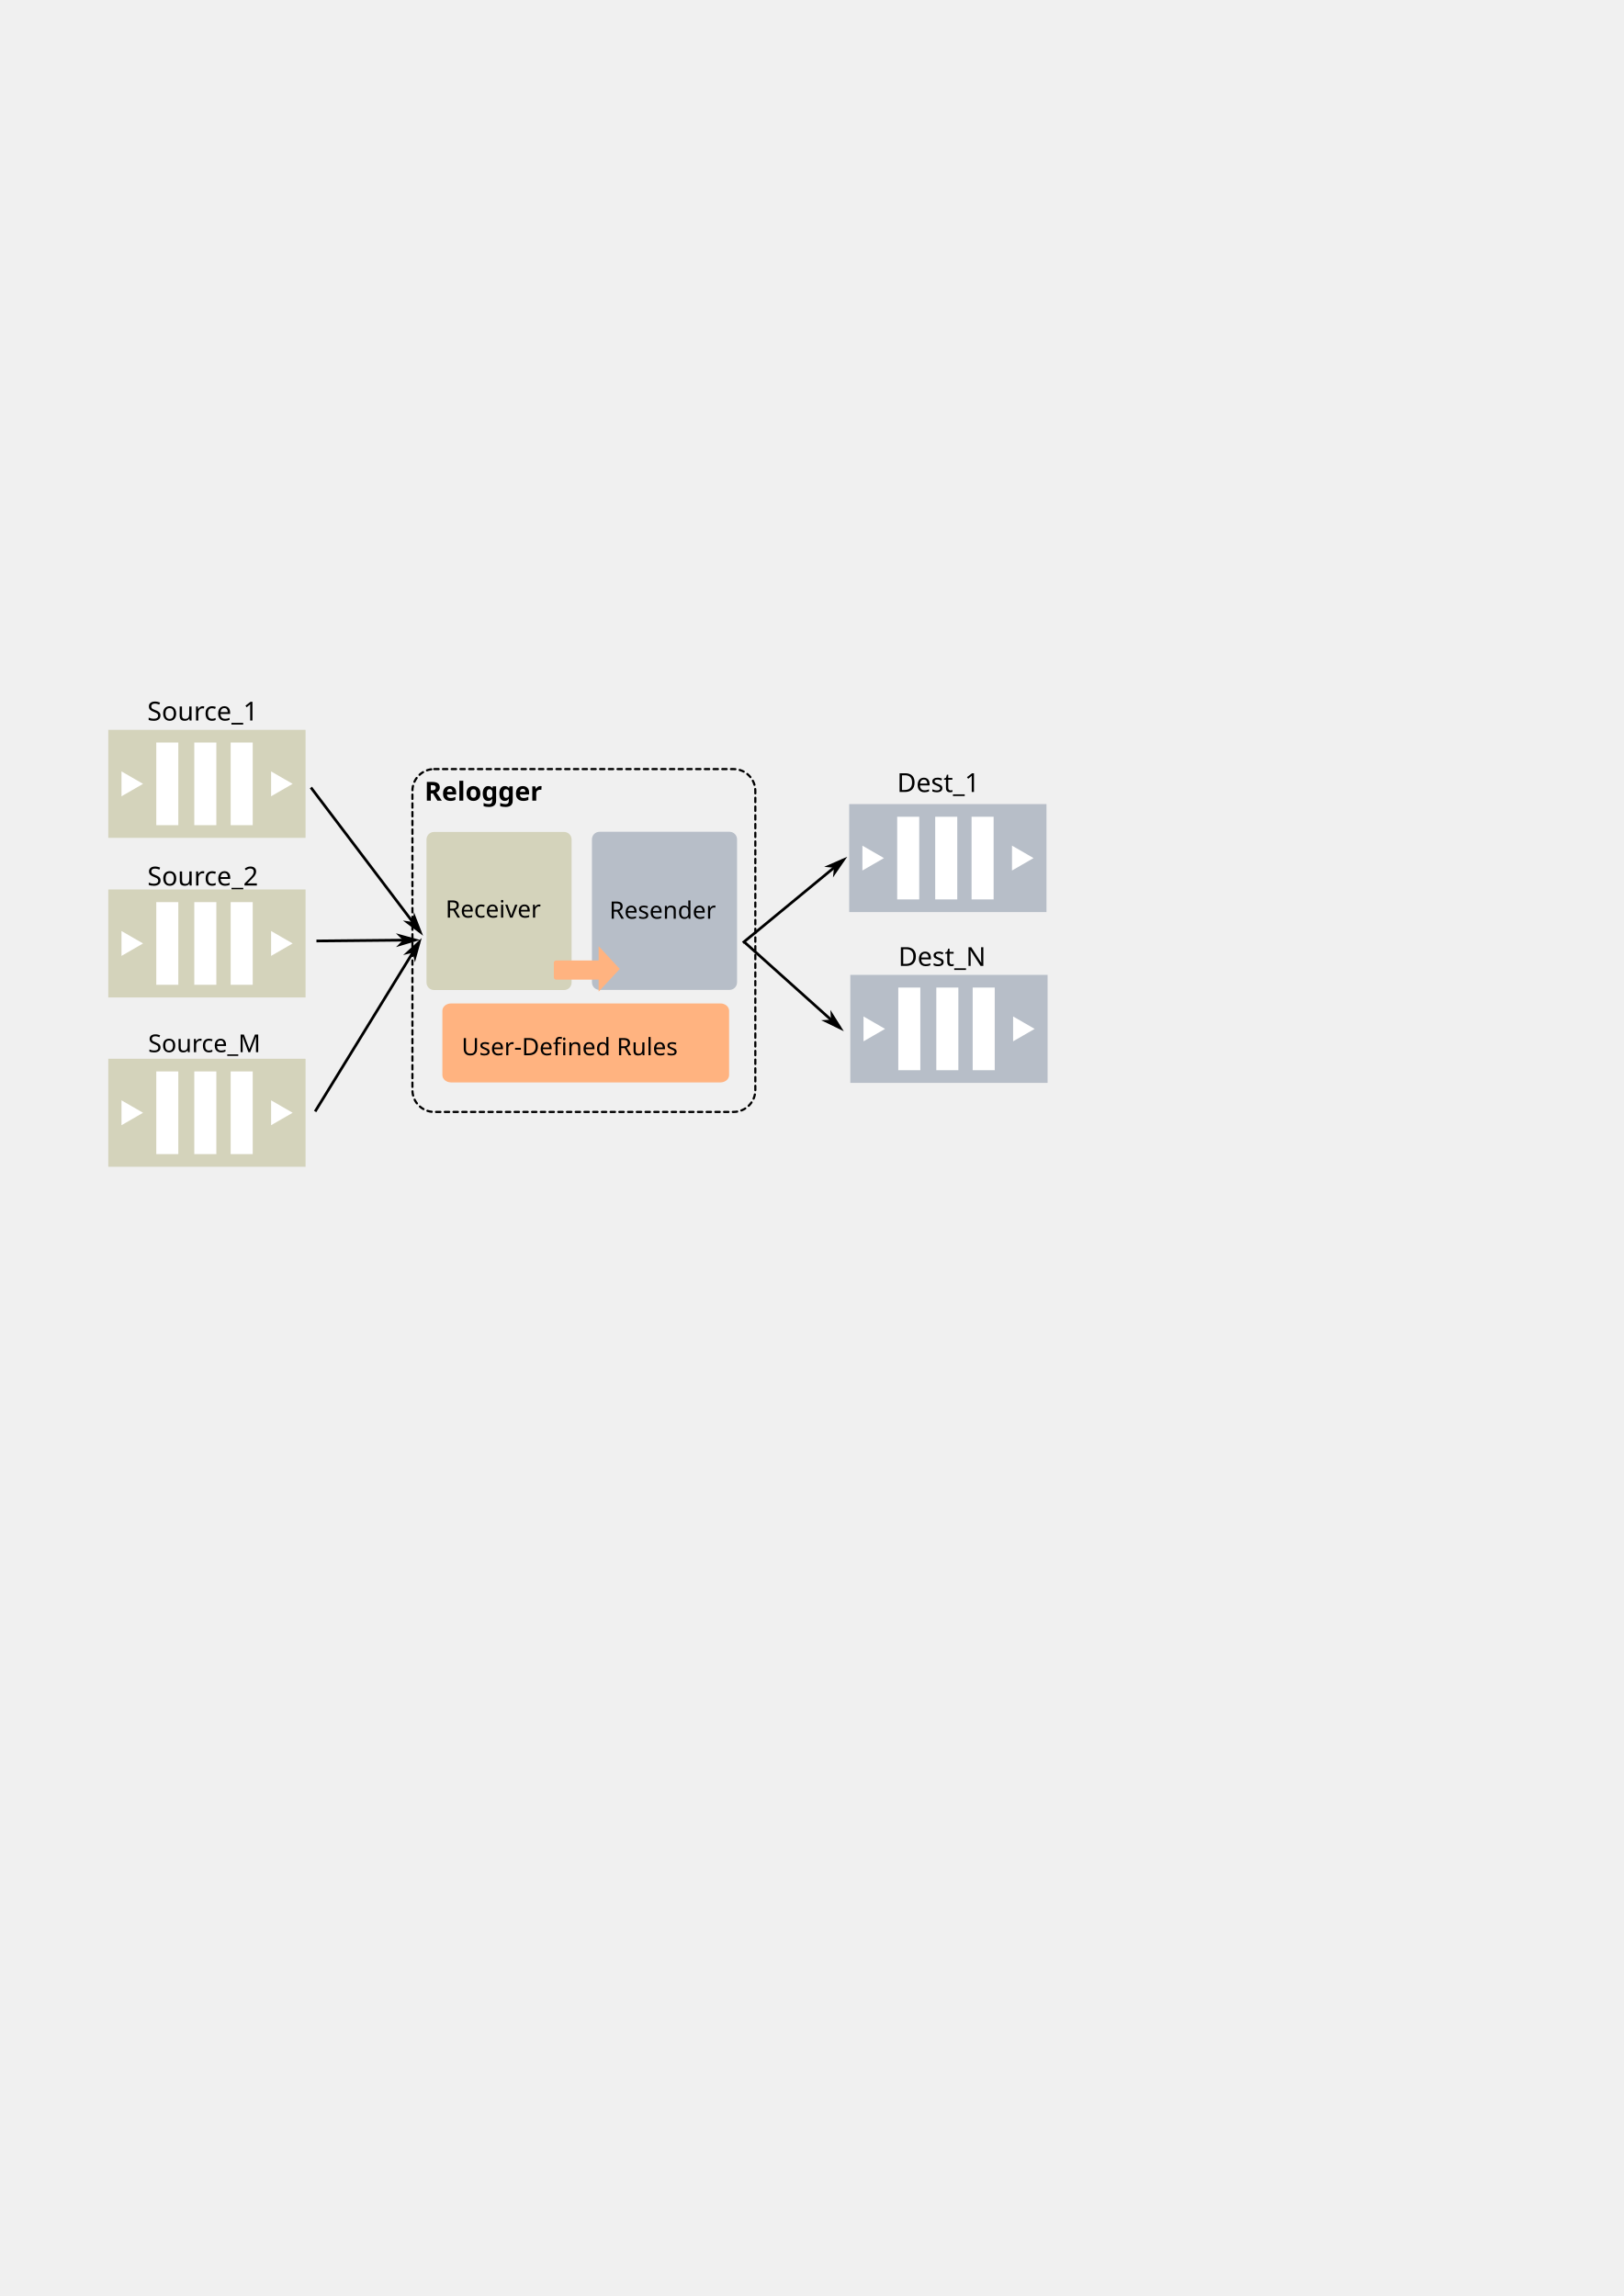
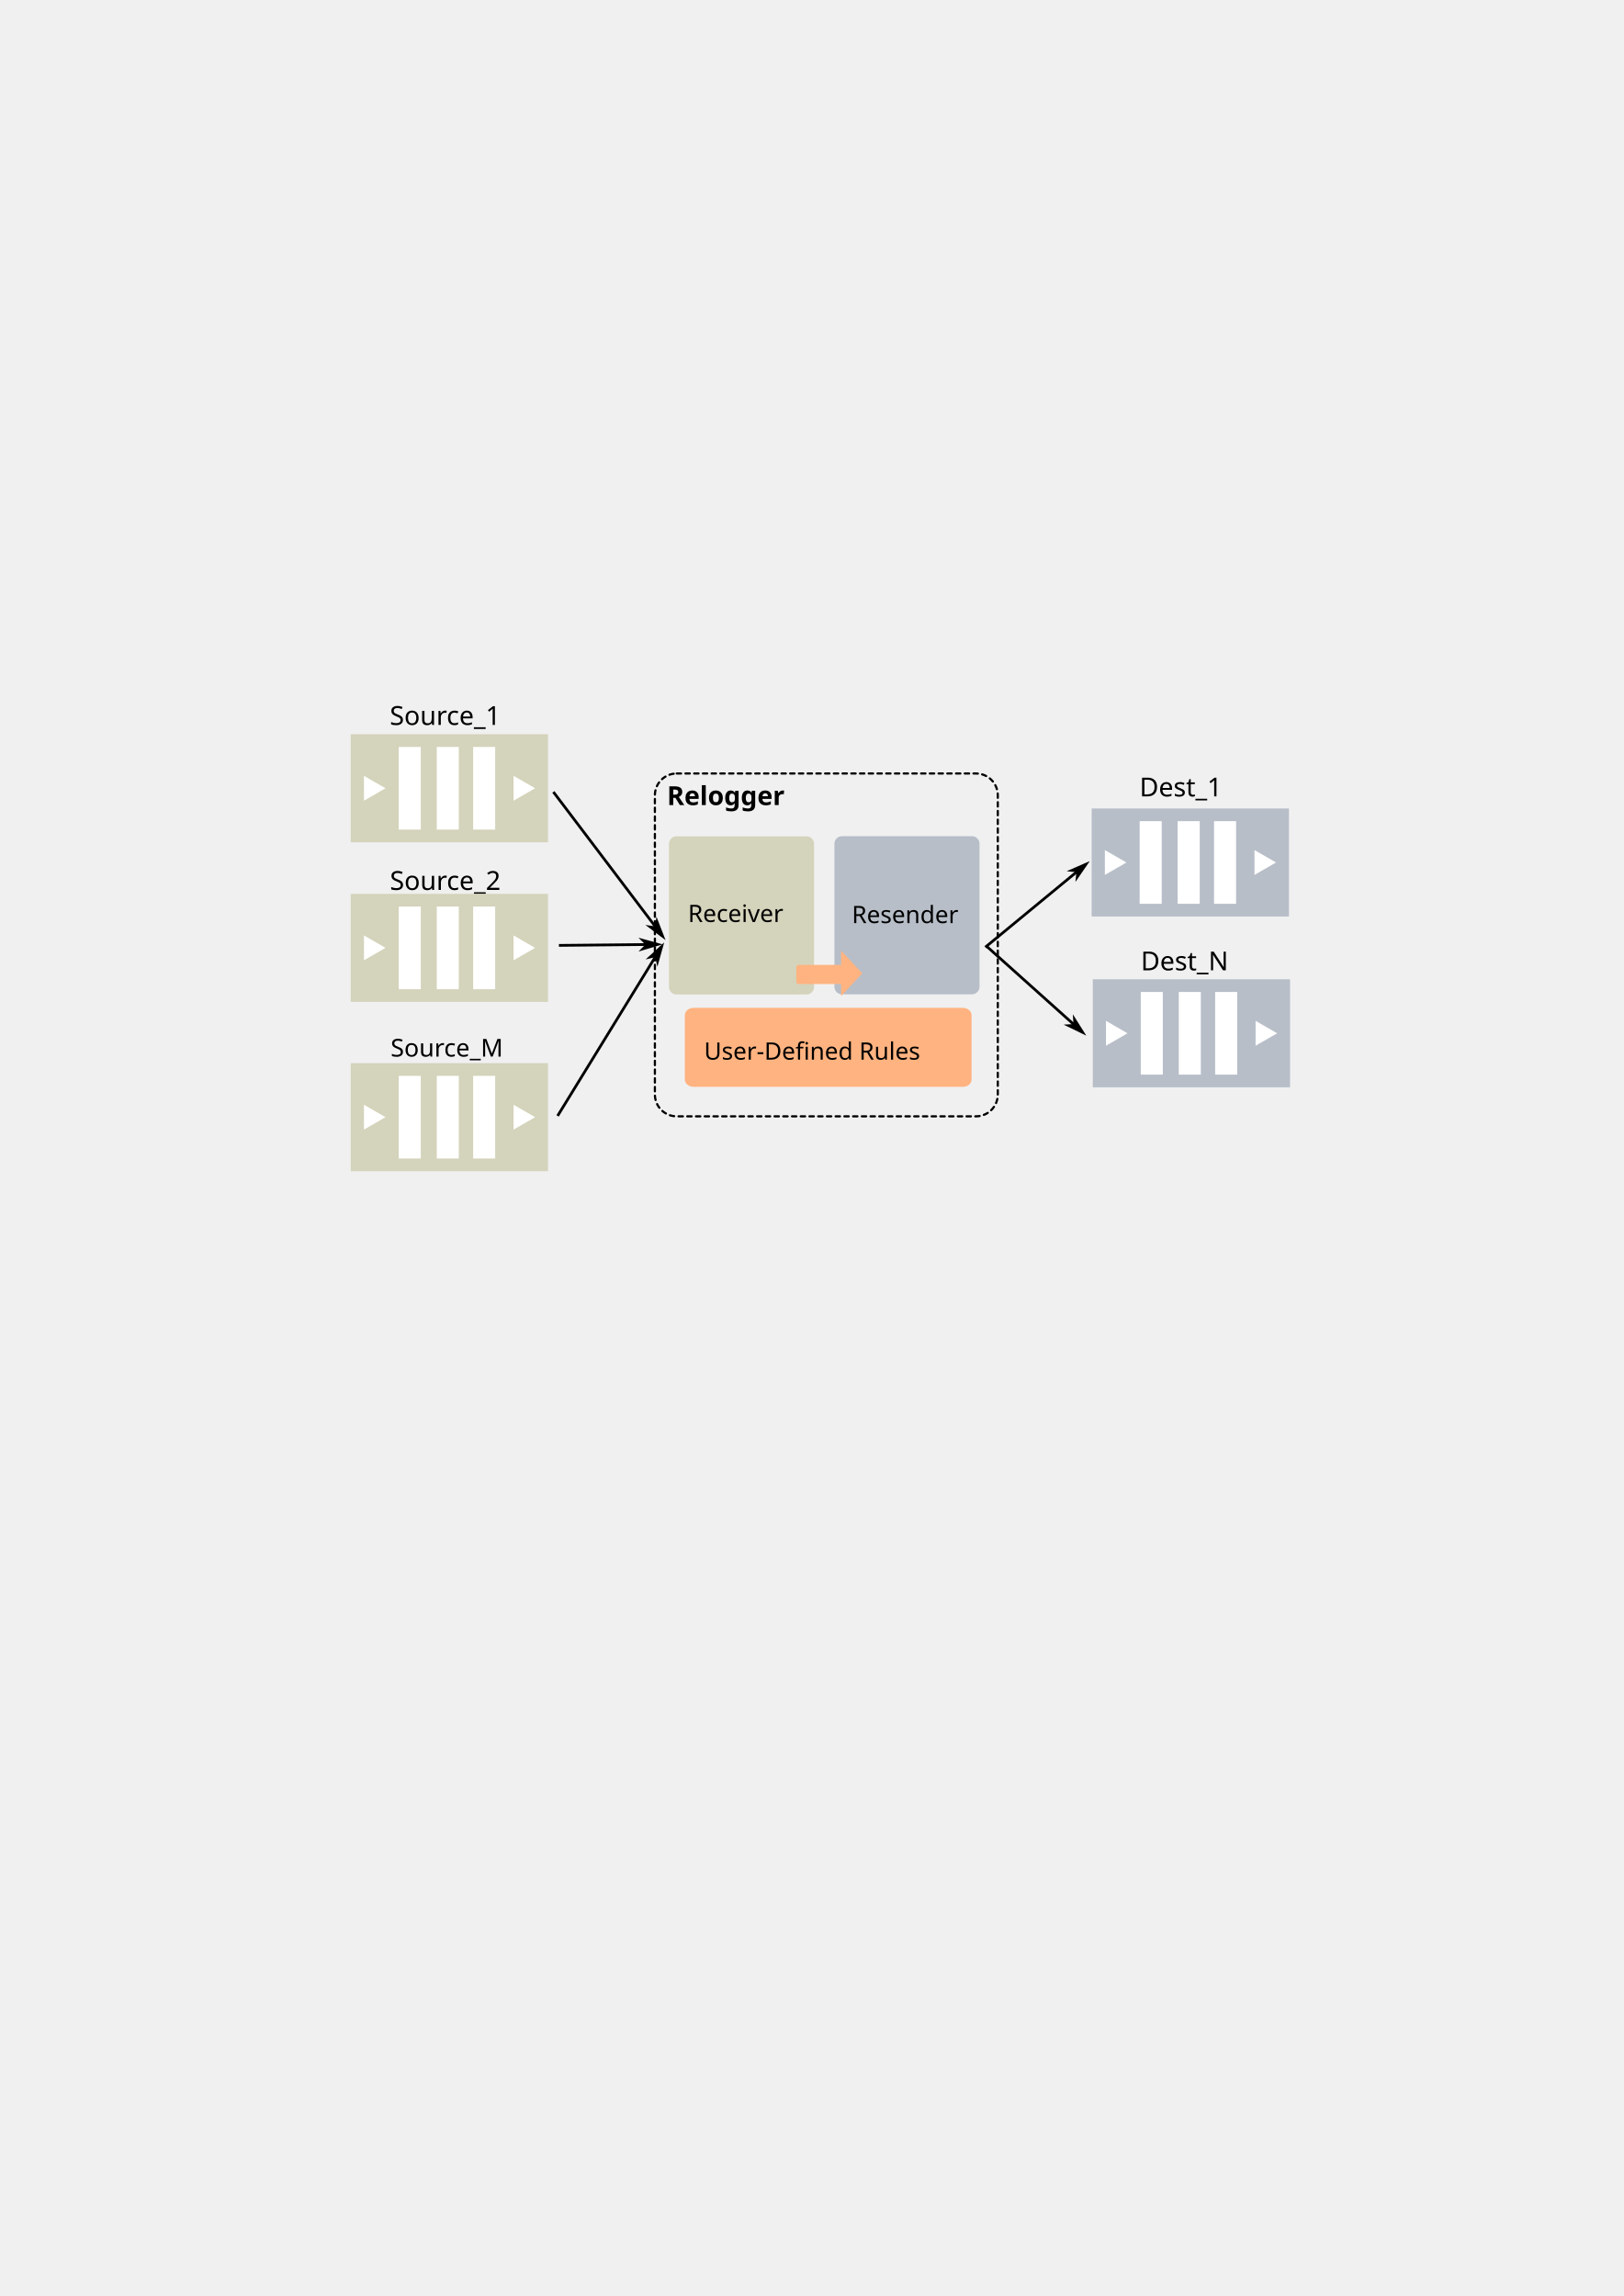
<svg xmlns="http://www.w3.org/2000/svg" width="744.094" height="1052.362" id="svg2" version="1.1">
  <defs id="defs4">
    <marker orient="auto" refY="0.0" refX="0.0" id="Arrow1Mend" style="overflow:visible;">
      <path id="path4293" d="M 0.0,0.0 L 5.0,-5.0 L -12.5,0.0 L 5.0,5.0 L 0.0,0.0 z " style="fill-rule:evenodd;stroke:#000000;stroke-width:1.0pt;" transform="scale(0.4) rotate(180) translate(10,0)" />
    </marker>
    <marker orient="auto" refY="0.0" refX="0.0" id="Arrow1Lend" style="overflow:visible;">
      <path id="path4287" d="M 0.0,0.0 L 5.0,-5.0 L -12.5,0.0 L 5.0,5.0 L 0.0,0.0 z " style="fill-rule:evenodd;stroke:#000000;stroke-width:1.0pt;" transform="scale(0.8) rotate(180) translate(12.5,0)" />
    </marker>
    <marker orient="auto" refY="0" refX="0" id="Arrow1Mend-3" style="overflow:visible">
      <path id="path4293-1" d="M 0,0 5,-5 -12.5,0 5,5 0,0 z" style="fill-rule:evenodd;stroke:#000000;stroke-width:1pt" transform="matrix(-0.4,0,0,-0.4,-4,0)" />
    </marker>
    <marker orient="auto" refY="0" refX="0" id="Arrow1Mend-3-1" style="overflow:visible">
      <path id="path4293-1-7" d="M 0,0 5,-5 -12.5,0 5,5 0,0 z" style="fill-rule:evenodd;stroke:#000000;stroke-width:1pt" transform="matrix(-0.4,0,0,-0.4,-4,0)" />
    </marker>
  </defs>
  <g id="layer1">
-     <text xml:space="preserve" style="font-size:12.02px;font-style:normal;font-weight:normal;line-height:125%;letter-spacing:0px;word-spacing:0px;fill:#000000;fill-opacity:1;stroke:none;font-family:Sans" x="67.51" y="330.247" id="text3043">
-       <tspan id="tspan3045" x="67.51" y="330.247">Source_1</tspan>
-     </text>
-     <text xml:space="preserve" style="font-size:12.02px;font-style:normal;font-weight:normal;line-height:125%;letter-spacing:0px;word-spacing:0px;fill:#000000;fill-opacity:1;stroke:none;font-family:Sans" x="67.557" y="405.868" id="text3043-2">
-       <tspan id="tspan3045-4" x="67.557" y="405.868">Source_2</tspan>
-     </text>
-     <text xml:space="preserve" style="font-size:11.302px;font-style:normal;font-weight:normal;line-height:125%;letter-spacing:0px;word-spacing:0px;fill:#000000;fill-opacity:1;stroke:none;font-family:Sans" x="67.891" y="482.252" id="text3043-6">
-       <tspan id="tspan3045-5" x="67.891" y="482.252">Source_M</tspan>
-     </text>
-     <rect style="fill:none;stroke:#000000;stroke-width:1;stroke-linecap:round;stroke-miterlimit:4;stroke-opacity:1;stroke-dasharray:2, 2;stroke-dashoffset:0" id="rect3077" width="157.143" height="157.143" x="189" y="352.505" rx="10" ry="10" />
-     <text xml:space="preserve" style="font-size:12.02px;font-style:normal;font-weight:normal;line-height:125%;letter-spacing:0px;word-spacing:0px;fill:#000000;fill-opacity:1;stroke:none;font-family:Sans" x="194.539" y="366.977" id="text3043-0">
-       <tspan id="tspan3045-7" x="194.539" y="366.977" style="font-size:12.02px;font-style:normal;font-variant:normal;font-weight:bold;font-stretch:normal;text-align:start;line-height:125%;writing-mode:lr-tb;text-anchor:start;font-family:Sans;-inkscape-font-specification:Sans Bold">Relogger</tspan>
-     </text>
-     <rect style="fill:#d4d3bb;fill-opacity:1;stroke:none" id="rect3888" width="66.494" height="72.472" x="195.454" y="381.317" rx="3.454" ry="3.454" />
-     <rect style="fill:#ffb380;stroke:none" id="rect3888-2-7" width="131.398" height="36.187" x="202.729" y="459.927" rx="3.966" ry="3.357" />
-     <text xml:space="preserve" style="font-size:12.02px;font-style:normal;font-weight:normal;line-height:125%;letter-spacing:0px;word-spacing:0px;fill:#000000;fill-opacity:1;stroke:none;font-family:Sans" x="211.543" y="483.659" id="text3043-05">
-       <tspan id="tspan3045-42" x="211.543" y="483.659" style="-inkscape-font-specification:Sans;font-family:Sans;font-weight:normal;font-style:normal;font-stretch:normal;font-variant:normal;font-size:11px;text-anchor:start;text-align:start;writing-mode:lr;line-height:125%">User-Defined Rules</tspan>
-     </text>
-     <rect style="fill:#b7bec8;fill-opacity:1;stroke:none" id="rect3888-6" width="66.494" height="72.472" x="271.273" y="381.245" rx="3.454" ry="3.454" />
-     <g id="g4020" transform="translate(-341.3053,-99.11678)">
-       <rect ry="0" rx="0" y="433.644" x="390.929" height="49.497" width="90.409" id="rect3967" style="fill:#d4d3bb;fill-opacity:1;stroke:none" />
-       <rect ry="0" rx="0" y="439.452" x="430.345" height="37.881" width="10.102" id="rect3969" style="fill:#ffffff;fill-opacity:1;stroke:none" />
-       <rect ry="0" rx="0" y="439.452" x="447.013" height="37.881" width="10.102" id="rect3969-5" style="fill:#ffffff;fill-opacity:1;stroke:none" />
-       <rect ry="0" rx="0" y="439.452" x="412.92" height="37.881" width="10.102" id="rect3969-8" style="fill:#ffffff;fill-opacity:1;stroke:none" />
-       <path transform="translate(195.7171,61.61928)" d="m 211.141,396.773 -4.939,2.852 -4.939,2.852 0,-5.703 0,-5.703 4.939,2.852 z" id="path4000" style="fill:#ffffff;fill-opacity:1;stroke:none" />
-       <path transform="translate(264.2763,61.61928)" d="m 211.141,396.773 -4.939,2.852 -4.939,2.852 0,-5.703 0,-5.703 4.939,2.852 z" id="path4000-7" style="fill:#ffffff;fill-opacity:1;stroke:none" />
+     <g id="g3054" transform="translate(111.1168,2.020305)">
+       <text id="text3043" y="330.247" x="67.51" style="font-size:12.02px;font-style:normal;font-weight:normal;line-height:125%;letter-spacing:0px;word-spacing:0px;fill:#000000;fill-opacity:1;stroke:none;font-family:Sans" xml:space="preserve">
+         <tspan y="330.247" x="67.51" id="tspan3045">Source_1</tspan>
+       </text>
+       <text id="text3043-2" y="405.868" x="67.557" style="font-size:12.02px;font-style:normal;font-weight:normal;line-height:125%;letter-spacing:0px;word-spacing:0px;fill:#000000;fill-opacity:1;stroke:none;font-family:Sans" xml:space="preserve">
+         <tspan y="405.868" x="67.557" id="tspan3045-4">Source_2</tspan>
+       </text>
+       <text id="text3043-6" y="482.252" x="67.891" style="font-size:11.302px;font-style:normal;font-weight:normal;line-height:125%;letter-spacing:0px;word-spacing:0px;fill:#000000;fill-opacity:1;stroke:none;font-family:Sans" xml:space="preserve">
+         <tspan y="482.252" x="67.891" id="tspan3045-5">Source_M</tspan>
+       </text>
+       <rect ry="10" rx="10" y="352.505" x="189" height="157.143" width="157.143" id="rect3077" style="fill:none;stroke:#000000;stroke-width:1;stroke-linecap:round;stroke-miterlimit:4;stroke-opacity:1;stroke-dasharray:2, 2;stroke-dashoffset:0" />
+       <text id="text3043-0" y="366.977" x="194.539" style="font-size:12.02px;font-style:normal;font-weight:normal;line-height:125%;letter-spacing:0px;word-spacing:0px;fill:#000000;fill-opacity:1;stroke:none;font-family:Sans" xml:space="preserve">
+         <tspan style="font-size:12.02px;font-style:normal;font-variant:normal;font-weight:bold;font-stretch:normal;text-align:start;line-height:125%;writing-mode:lr-tb;text-anchor:start;font-family:Sans;-inkscape-font-specification:Sans Bold" y="366.977" x="194.539" id="tspan3045-7">Relogger</tspan>
+       </text>
+       <rect ry="3.454" rx="3.454" y="381.317" x="195.454" height="72.472" width="66.494" id="rect3888" style="fill:#d4d3bb;fill-opacity:1;stroke:none" />
+       <rect ry="3.357" rx="3.966" y="459.927" x="202.729" height="36.187" width="131.398" id="rect3888-2-7" style="fill:#ffb380;stroke:none" />
+       <text id="text3043-05" y="483.659" x="211.543" style="font-size:12.02px;font-style:normal;font-weight:normal;line-height:125%;letter-spacing:0px;word-spacing:0px;fill:#000000;fill-opacity:1;stroke:none;font-family:Sans" xml:space="preserve">
+         <tspan style="font-size:11px;font-style:normal;font-variant:normal;font-weight:normal;font-stretch:normal;text-align:start;line-height:125%;writing-mode:lr-tb;text-anchor:start;font-family:Sans;-inkscape-font-specification:Sans" y="483.659" x="211.543" id="tspan3045-42">User-Defined Rules</tspan>
+       </text>
+       <rect ry="3.454" rx="3.454" y="381.245" x="271.273" height="72.472" width="66.494" id="rect3888-6" style="fill:#b7bec8;fill-opacity:1;stroke:none" />
+       <g transform="translate(-341.3053,-99.11678)" id="g4020">
+         <rect style="fill:#d4d3bb;fill-opacity:1;stroke:none" id="rect3967" width="90.409" height="49.497" x="390.929" y="433.644" rx="0" ry="0" />
+         <rect style="fill:#ffffff;fill-opacity:1;stroke:none" id="rect3969" width="10.102" height="37.881" x="430.345" y="439.452" rx="0" ry="0" />
+         <rect style="fill:#ffffff;fill-opacity:1;stroke:none" id="rect3969-5" width="10.102" height="37.881" x="447.013" y="439.452" rx="0" ry="0" />
+         <rect style="fill:#ffffff;fill-opacity:1;stroke:none" id="rect3969-8" width="10.102" height="37.881" x="412.92" y="439.452" rx="0" ry="0" />
+         <path style="fill:#ffffff;fill-opacity:1;stroke:none" id="path4000" d="m 211.141,396.773 -4.939,2.852 -4.939,2.852 0,-5.703 0,-5.703 4.939,2.852 z" transform="translate(195.7171,61.61928)" />
+         <path style="fill:#ffffff;fill-opacity:1;stroke:none" id="path4000-7" d="m 211.141,396.773 -4.939,2.852 -4.939,2.852 0,-5.703 0,-5.703 4.939,2.852 z" transform="translate(264.2763,61.61928)" />
+       </g>
+       <g transform="translate(-341.3053,-25.96193)" id="g4020-1">
+         <rect style="fill:#d4d3bb;fill-opacity:1;stroke:none" id="rect3967-9" width="90.409" height="49.497" x="390.929" y="433.644" rx="0" ry="0" />
+         <rect style="fill:#ffffff;fill-opacity:1;stroke:none" id="rect3969-6" width="10.102" height="37.881" x="430.345" y="439.452" rx="0" ry="0" />
+         <rect style="fill:#ffffff;fill-opacity:1;stroke:none" id="rect3969-5-0" width="10.102" height="37.881" x="447.013" y="439.452" rx="0" ry="0" />
+         <rect style="fill:#ffffff;fill-opacity:1;stroke:none" id="rect3969-8-3" width="10.102" height="37.881" x="412.92" y="439.452" rx="0" ry="0" />
+         <path style="fill:#ffffff;fill-opacity:1;stroke:none" id="path4000-3" d="m 211.141,396.773 -4.939,2.852 -4.939,2.852 0,-5.703 0,-5.703 4.939,2.852 z" transform="translate(195.7171,61.61928)" />
+         <path style="fill:#ffffff;fill-opacity:1;stroke:none" id="path4000-7-7" d="m 211.141,396.773 -4.939,2.852 -4.939,2.852 0,-5.703 0,-5.703 4.939,2.852 z" transform="translate(264.2763,61.61928)" />
+       </g>
+       <g transform="translate(-341.3053,51.63962)" id="g4020-1-4">
+         <rect style="fill:#d4d3bb;fill-opacity:1;stroke:none" id="rect3967-9-6" width="90.409" height="49.497" x="390.929" y="433.644" rx="0" ry="0" />
+         <rect style="fill:#ffffff;fill-opacity:1;stroke:none" id="rect3969-6-6" width="10.102" height="37.881" x="430.345" y="439.452" rx="0" ry="0" />
+         <rect style="fill:#ffffff;fill-opacity:1;stroke:none" id="rect3969-5-0-1" width="10.102" height="37.881" x="447.013" y="439.452" rx="0" ry="0" />
+         <rect style="fill:#ffffff;fill-opacity:1;stroke:none" id="rect3969-8-3-4" width="10.102" height="37.881" x="412.92" y="439.452" rx="0" ry="0" />
+         <path style="fill:#ffffff;fill-opacity:1;stroke:none" id="path4000-3-8" d="m 211.141,396.773 -4.939,2.852 -4.939,2.852 0,-5.703 0,-5.703 4.939,2.852 z" transform="translate(195.7171,61.61928)" />
+         <path style="fill:#ffffff;fill-opacity:1;stroke:none" id="path4000-7-7-3" d="m 211.141,396.773 -4.939,2.852 -4.939,2.852 0,-5.703 0,-5.703 4.939,2.852 z" transform="translate(264.2763,61.61928)" />
+       </g>
+       <rect ry="0" rx="0" y="368.55" x="389.161" height="49.497" width="90.409" id="rect3967-0" style="fill:#b7bec8;fill-opacity:1;stroke:none" />
+       <rect ry="0" rx="0" y="374.358" x="428.578" height="37.881" width="10.102" id="rect3969-0" style="fill:#ffffff;fill-opacity:1;stroke:none" />
+       <rect ry="0" rx="0" y="374.358" x="445.245" height="37.881" width="10.102" id="rect3969-5-07" style="fill:#ffffff;fill-opacity:1;stroke:none" />
+       <rect ry="0" rx="0" y="374.358" x="411.152" height="37.881" width="10.102" id="rect3969-8-2" style="fill:#ffffff;fill-opacity:1;stroke:none" />
+       <path transform="translate(193.9493,-3.474631)" d="m 211.141,396.773 -4.939,2.852 -4.939,2.852 0,-5.703 0,-5.703 4.939,2.852 z" id="path4000-9" style="fill:#ffffff;fill-opacity:1;stroke:none" />
+       <path transform="translate(262.5085,-3.474631)" d="m 211.141,396.773 -4.939,2.852 -4.939,2.852 0,-5.703 0,-5.703 4.939,2.852 z" id="path4000-7-9" style="fill:#ffffff;fill-opacity:1;stroke:none" />
+       <rect ry="0" rx="0" y="446.837" x="389.666" height="49.497" width="90.409" id="rect3967-9-9" style="fill:#b7bec8;fill-opacity:1;stroke:none" />
+       <rect ry="0" rx="0" y="452.645" x="429.083" height="37.881" width="10.102" id="rect3969-6-66" style="fill:#ffffff;fill-opacity:1;stroke:none" />
+       <rect ry="0" rx="0" y="452.645" x="445.75" height="37.881" width="10.102" id="rect3969-5-0-15" style="fill:#ffffff;fill-opacity:1;stroke:none" />
+       <rect ry="0" rx="0" y="452.645" x="411.657" height="37.881" width="10.102" id="rect3969-8-3-40" style="fill:#ffffff;fill-opacity:1;stroke:none" />
+       <path transform="translate(194.4544,74.81219)" d="m 211.141,396.773 -4.939,2.852 -4.939,2.852 0,-5.703 0,-5.703 4.939,2.852 z" id="path4000-3-4" style="fill:#ffffff;fill-opacity:1;stroke:none" />
+       <path transform="translate(263.0136,74.81219)" d="m 211.141,396.773 -4.939,2.852 -4.939,2.852 0,-5.703 0,-5.703 4.939,2.852 z" id="path4000-7-7-7" style="fill:#ffffff;fill-opacity:1;stroke:none" />
+       <text id="text3043-9" y="363.007" x="411.089" style="font-size:12.02px;font-style:normal;font-weight:normal;line-height:125%;letter-spacing:0px;word-spacing:0px;fill:#000000;fill-opacity:1;stroke:none;font-family:Sans" xml:space="preserve">
+         <tspan y="363.007" x="411.089" id="tspan3045-0">Dest_1</tspan>
+       </text>
+       <text id="text3043-9-7" y="442.729" x="411.677" style="font-size:12.02px;font-style:normal;font-weight:normal;line-height:125%;letter-spacing:0px;word-spacing:0px;fill:#000000;fill-opacity:1;stroke:none;font-family:Sans" xml:space="preserve">
+         <tspan y="442.729" x="411.677" id="tspan3045-0-4">Dest_N</tspan>
+       </text>
+       <text id="text3043-05-5" y="420.572" x="204.166" style="font-size:12.02px;font-style:normal;font-weight:normal;line-height:125%;letter-spacing:0px;word-spacing:0px;fill:#000000;fill-opacity:1;stroke:none;font-family:Sans" xml:space="preserve">
+         <tspan style="font-size:11px;font-style:normal;font-variant:normal;font-weight:normal;font-stretch:normal;text-align:start;line-height:125%;writing-mode:lr-tb;text-anchor:start;font-family:Sans;-inkscape-font-specification:Sans" y="420.572" x="204.166" id="tspan3045-42-7">Receiver</tspan>
+       </text>
+       <text id="text3043-05-5-8" y="421.077" x="279.255" style="font-size:12.02px;font-style:normal;font-weight:normal;line-height:125%;letter-spacing:0px;word-spacing:0px;fill:#000000;fill-opacity:1;stroke:none;font-family:Sans" xml:space="preserve">
+         <tspan style="font-size:11px;font-style:normal;font-variant:normal;font-weight:normal;font-stretch:normal;text-align:start;line-height:125%;writing-mode:lr-tb;text-anchor:start;font-family:Sans;-inkscape-font-specification:Sans" y="421.077" x="279.255" id="tspan3045-42-7-1">Resender</tspan>
+       </text>
+       <g transform="matrix(0.7896178,0,0,0.7896178,97.46447,15.66283)" id="g4274">
+         <rect style="fill:#ffb380;fill-opacity:1;stroke:none" id="rect4270" width="27.779" height="11.112" x="197.99" y="537.689" rx="1.336" ry="1.336" />
+         <path style="fill:#ffb380;fill-opacity:1;stroke:none" id="path4272" d="m 244.846,533.523 -14.402,8.315 -14.402,8.315 0,-16.631 0,-16.631 14.402,8.315 z" transform="matrix(0.4257492,0,0,0.7939711,132.0168,118.9953)" />
+       </g>
+       <path id="path4278" d="m 142.478,360.959 49.928,65.959" style="fill:none;stroke:#000000;stroke-width:1.25;stroke-linecap:butt;stroke-linejoin:miter;stroke-miterlimit:4;stroke-opacity:1;stroke-dasharray:none;marker-end:url(#Arrow1Mend)" />
+       <path id="path4949" d="M 144.416,509.441 191.977,432.036" style="fill:none;stroke:#000000;stroke-width:1.25;stroke-linecap:butt;stroke-linejoin:miter;stroke-miterlimit:4;stroke-opacity:1;stroke-dasharray:none;marker-end:url(#Arrow1Mend-3)" />
+       <path id="path5336" d="M 340.421,432.129 386.383,394.248" style="fill:none;stroke:#000000;stroke-width:1.25;stroke-linecap:butt;stroke-linejoin:miter;stroke-miterlimit:4;stroke-opacity:1;stroke-dasharray:none;marker-end:url(#Arrow1Mend-3)" />
+       <path id="path5896" d="m 340.926,431.623 43.942,39.396" style="fill:none;stroke:#000000;stroke-width:1.25;stroke-linecap:butt;stroke-linejoin:miter;stroke-miterlimit:4;stroke-opacity:1;stroke-dasharray:none;marker-end:url(#Arrow1Mend-3)" />
+       <path id="path4949-1" d="m 145.019,431.291 45.09,-0.44" style="fill:none;stroke:#000000;stroke-width:1.25;stroke-linecap:butt;stroke-linejoin:miter;stroke-miterlimit:4;stroke-opacity:1;stroke-dasharray:none;marker-end:url(#Arrow1Mend-3)" />
    </g>
-     <g id="g4020-1" transform="translate(-341.3053,-25.96193)">
-       <rect ry="0" rx="0" y="433.644" x="390.929" height="49.497" width="90.409" id="rect3967-9" style="fill:#d4d3bb;fill-opacity:1;stroke:none" />
-       <rect ry="0" rx="0" y="439.452" x="430.345" height="37.881" width="10.102" id="rect3969-6" style="fill:#ffffff;fill-opacity:1;stroke:none" />
-       <rect ry="0" rx="0" y="439.452" x="447.013" height="37.881" width="10.102" id="rect3969-5-0" style="fill:#ffffff;fill-opacity:1;stroke:none" />
-       <rect ry="0" rx="0" y="439.452" x="412.92" height="37.881" width="10.102" id="rect3969-8-3" style="fill:#ffffff;fill-opacity:1;stroke:none" />
-       <path transform="translate(195.7171,61.61928)" d="m 211.141,396.773 -4.939,2.852 -4.939,2.852 0,-5.703 0,-5.703 4.939,2.852 z" id="path4000-3" style="fill:#ffffff;fill-opacity:1;stroke:none" />
-       <path transform="translate(264.2763,61.61928)" d="m 211.141,396.773 -4.939,2.852 -4.939,2.852 0,-5.703 0,-5.703 4.939,2.852 z" id="path4000-7-7" style="fill:#ffffff;fill-opacity:1;stroke:none" />
-     </g>
-     <g id="g4020-1-4" transform="translate(-341.3053,51.63962)">
-       <rect ry="0" rx="0" y="433.644" x="390.929" height="49.497" width="90.409" id="rect3967-9-6" style="fill:#d4d3bb;fill-opacity:1;stroke:none" />
-       <rect ry="0" rx="0" y="439.452" x="430.345" height="37.881" width="10.102" id="rect3969-6-6" style="fill:#ffffff;fill-opacity:1;stroke:none" />
-       <rect ry="0" rx="0" y="439.452" x="447.013" height="37.881" width="10.102" id="rect3969-5-0-1" style="fill:#ffffff;fill-opacity:1;stroke:none" />
-       <rect ry="0" rx="0" y="439.452" x="412.92" height="37.881" width="10.102" id="rect3969-8-3-4" style="fill:#ffffff;fill-opacity:1;stroke:none" />
-       <path transform="translate(195.7171,61.61928)" d="m 211.141,396.773 -4.939,2.852 -4.939,2.852 0,-5.703 0,-5.703 4.939,2.852 z" id="path4000-3-8" style="fill:#ffffff;fill-opacity:1;stroke:none" />
-       <path transform="translate(264.2763,61.61928)" d="m 211.141,396.773 -4.939,2.852 -4.939,2.852 0,-5.703 0,-5.703 4.939,2.852 z" id="path4000-7-7-3" style="fill:#ffffff;fill-opacity:1;stroke:none" />
-     </g>
-     <rect style="fill:#b7bec8;fill-opacity:1;stroke:none" id="rect3967-0" width="90.409" height="49.497" x="389.161" y="368.55" rx="0" ry="0" />
-     <rect style="fill:#ffffff;fill-opacity:1;stroke:none" id="rect3969-0" width="10.102" height="37.881" x="428.578" y="374.358" rx="0" ry="0" />
-     <rect style="fill:#ffffff;fill-opacity:1;stroke:none" id="rect3969-5-07" width="10.102" height="37.881" x="445.245" y="374.358" rx="0" ry="0" />
-     <rect style="fill:#ffffff;fill-opacity:1;stroke:none" id="rect3969-8-2" width="10.102" height="37.881" x="411.152" y="374.358" rx="0" ry="0" />
-     <path style="fill:#ffffff;fill-opacity:1;stroke:none" id="path4000-9" d="m 211.141,396.773 -4.939,2.852 -4.939,2.852 0,-5.703 0,-5.703 4.939,2.852 z" transform="translate(193.9493,-3.474631)" />
-     <path style="fill:#ffffff;fill-opacity:1;stroke:none" id="path4000-7-9" d="m 211.141,396.773 -4.939,2.852 -4.939,2.852 0,-5.703 0,-5.703 4.939,2.852 z" transform="translate(262.5085,-3.474631)" />
-     <rect style="fill:#b7bec8;fill-opacity:1;stroke:none" id="rect3967-9-9" width="90.409" height="49.497" x="389.666" y="446.837" rx="0" ry="0" />
-     <rect style="fill:#ffffff;fill-opacity:1;stroke:none" id="rect3969-6-66" width="10.102" height="37.881" x="429.083" y="452.645" rx="0" ry="0" />
-     <rect style="fill:#ffffff;fill-opacity:1;stroke:none" id="rect3969-5-0-15" width="10.102" height="37.881" x="445.75" y="452.645" rx="0" ry="0" />
-     <rect style="fill:#ffffff;fill-opacity:1;stroke:none" id="rect3969-8-3-40" width="10.102" height="37.881" x="411.657" y="452.645" rx="0" ry="0" />
-     <path style="fill:#ffffff;fill-opacity:1;stroke:none" id="path4000-3-4" d="m 211.141,396.773 -4.939,2.852 -4.939,2.852 0,-5.703 0,-5.703 4.939,2.852 z" transform="translate(194.4544,74.81219)" />
-     <path style="fill:#ffffff;fill-opacity:1;stroke:none" id="path4000-7-7-7" d="m 211.141,396.773 -4.939,2.852 -4.939,2.852 0,-5.703 0,-5.703 4.939,2.852 z" transform="translate(263.0136,74.81219)" />
-     <text xml:space="preserve" style="font-size:12.02px;font-style:normal;font-weight:normal;line-height:125%;letter-spacing:0px;word-spacing:0px;fill:#000000;fill-opacity:1;stroke:none;font-family:Sans" x="411.089" y="363.007" id="text3043-9">
-       <tspan id="tspan3045-0" x="411.089" y="363.007">Dest_1</tspan>
-     </text>
-     <text xml:space="preserve" style="font-size:12.02px;font-style:normal;font-weight:normal;line-height:125%;letter-spacing:0px;word-spacing:0px;fill:#000000;fill-opacity:1;stroke:none;font-family:Sans" x="411.677" y="442.729" id="text3043-9-7">
-       <tspan id="tspan3045-0-4" x="411.677" y="442.729">Dest_N</tspan>
-     </text>
-     <text xml:space="preserve" style="font-size:12.02px;font-style:normal;font-weight:normal;line-height:125%;letter-spacing:0px;word-spacing:0px;fill:#000000;fill-opacity:1;stroke:none;font-family:Sans" x="204.166" y="420.572" id="text3043-05-5">
-       <tspan id="tspan3045-42-7" x="204.166" y="420.572" style="font-size:11px;font-style:normal;font-variant:normal;font-weight:normal;font-stretch:normal;text-align:start;line-height:125%;writing-mode:lr-tb;text-anchor:start;font-family:Sans;-inkscape-font-specification:Sans">Receiver</tspan>
-     </text>
-     <text xml:space="preserve" style="font-size:12.02px;font-style:normal;font-weight:normal;line-height:125%;letter-spacing:0px;word-spacing:0px;fill:#000000;fill-opacity:1;stroke:none;font-family:Sans" x="279.255" y="421.077" id="text3043-05-5-8">
-       <tspan id="tspan3045-42-7-1" x="279.255" y="421.077" style="font-size:11px;font-style:normal;font-variant:normal;font-weight:normal;font-stretch:normal;text-align:start;line-height:125%;writing-mode:lr-tb;text-anchor:start;font-family:Sans;-inkscape-font-specification:Sans">Resender</tspan>
-     </text>
-     <g id="g4274" transform="matrix(0.7896178,0,0,0.7896178,97.46447,15.66283)">
-       <rect ry="1.336" rx="1.336" y="537.689" x="197.99" height="11.112" width="27.779" id="rect4270" style="fill:#ffb380;fill-opacity:1;stroke:none" />
-       <path transform="matrix(0.4257492,0,0,0.7939711,132.0168,118.9953)" d="m 244.846,533.523 -14.402,8.315 -14.402,8.315 0,-16.631 0,-16.631 14.402,8.315 z" id="path4272" style="fill:#ffb380;fill-opacity:1;stroke:none" />
-     </g>
-     <path style="fill:none;stroke:#000000;stroke-width:1.25;stroke-linecap:butt;stroke-linejoin:miter;stroke-opacity:1;marker-end:url(#Arrow1Mend);stroke-miterlimit:4;stroke-dasharray:none" d="m 142.478,360.959 49.928,65.959" id="path4278" />
-     <path style="fill:none;stroke:#000000;stroke-width:1.25;stroke-linecap:butt;stroke-linejoin:miter;stroke-opacity:1;marker-end:url(#Arrow1Mend-3);stroke-miterlimit:4;stroke-dasharray:none" d="M 144.416,509.441 191.977,432.036" id="path4949" />
-     <path style="fill:none;stroke:#000000;stroke-width:1.25;stroke-linecap:butt;stroke-linejoin:miter;stroke-opacity:1;marker-end:url(#Arrow1Mend-3);stroke-miterlimit:4;stroke-dasharray:none" d="M 340.421,432.129 386.383,394.248" id="path5336" />
-     <path style="fill:none;stroke:#000000;stroke-width:1.25;stroke-linecap:butt;stroke-linejoin:miter;stroke-opacity:1;marker-end:url(#Arrow1Mend-3);stroke-miterlimit:4;stroke-dasharray:none" d="m 340.926,431.623 43.942,39.396" id="path5896" />
-     <path style="fill:none;stroke:#000000;stroke-width:1.25;stroke-linecap:butt;stroke-linejoin:miter;stroke-opacity:1;marker-end:url(#Arrow1Mend-3);stroke-miterlimit:4;stroke-dasharray:none" d="m 145.019,431.291 45.09,-0.44" id="path4949-1" />
+     <rect style="opacity:0;fill:#00ff00;fill-opacity:1;stroke:#fd0000;stroke-width:4.904;stroke-miterlimit:4;stroke-opacity:1;stroke-dasharray:9.807, 4.904;stroke-dashoffset:0" id="rect3119" width="534.387" height="289.931" x="105.978" y="288.72" />
  </g>
</svg>
